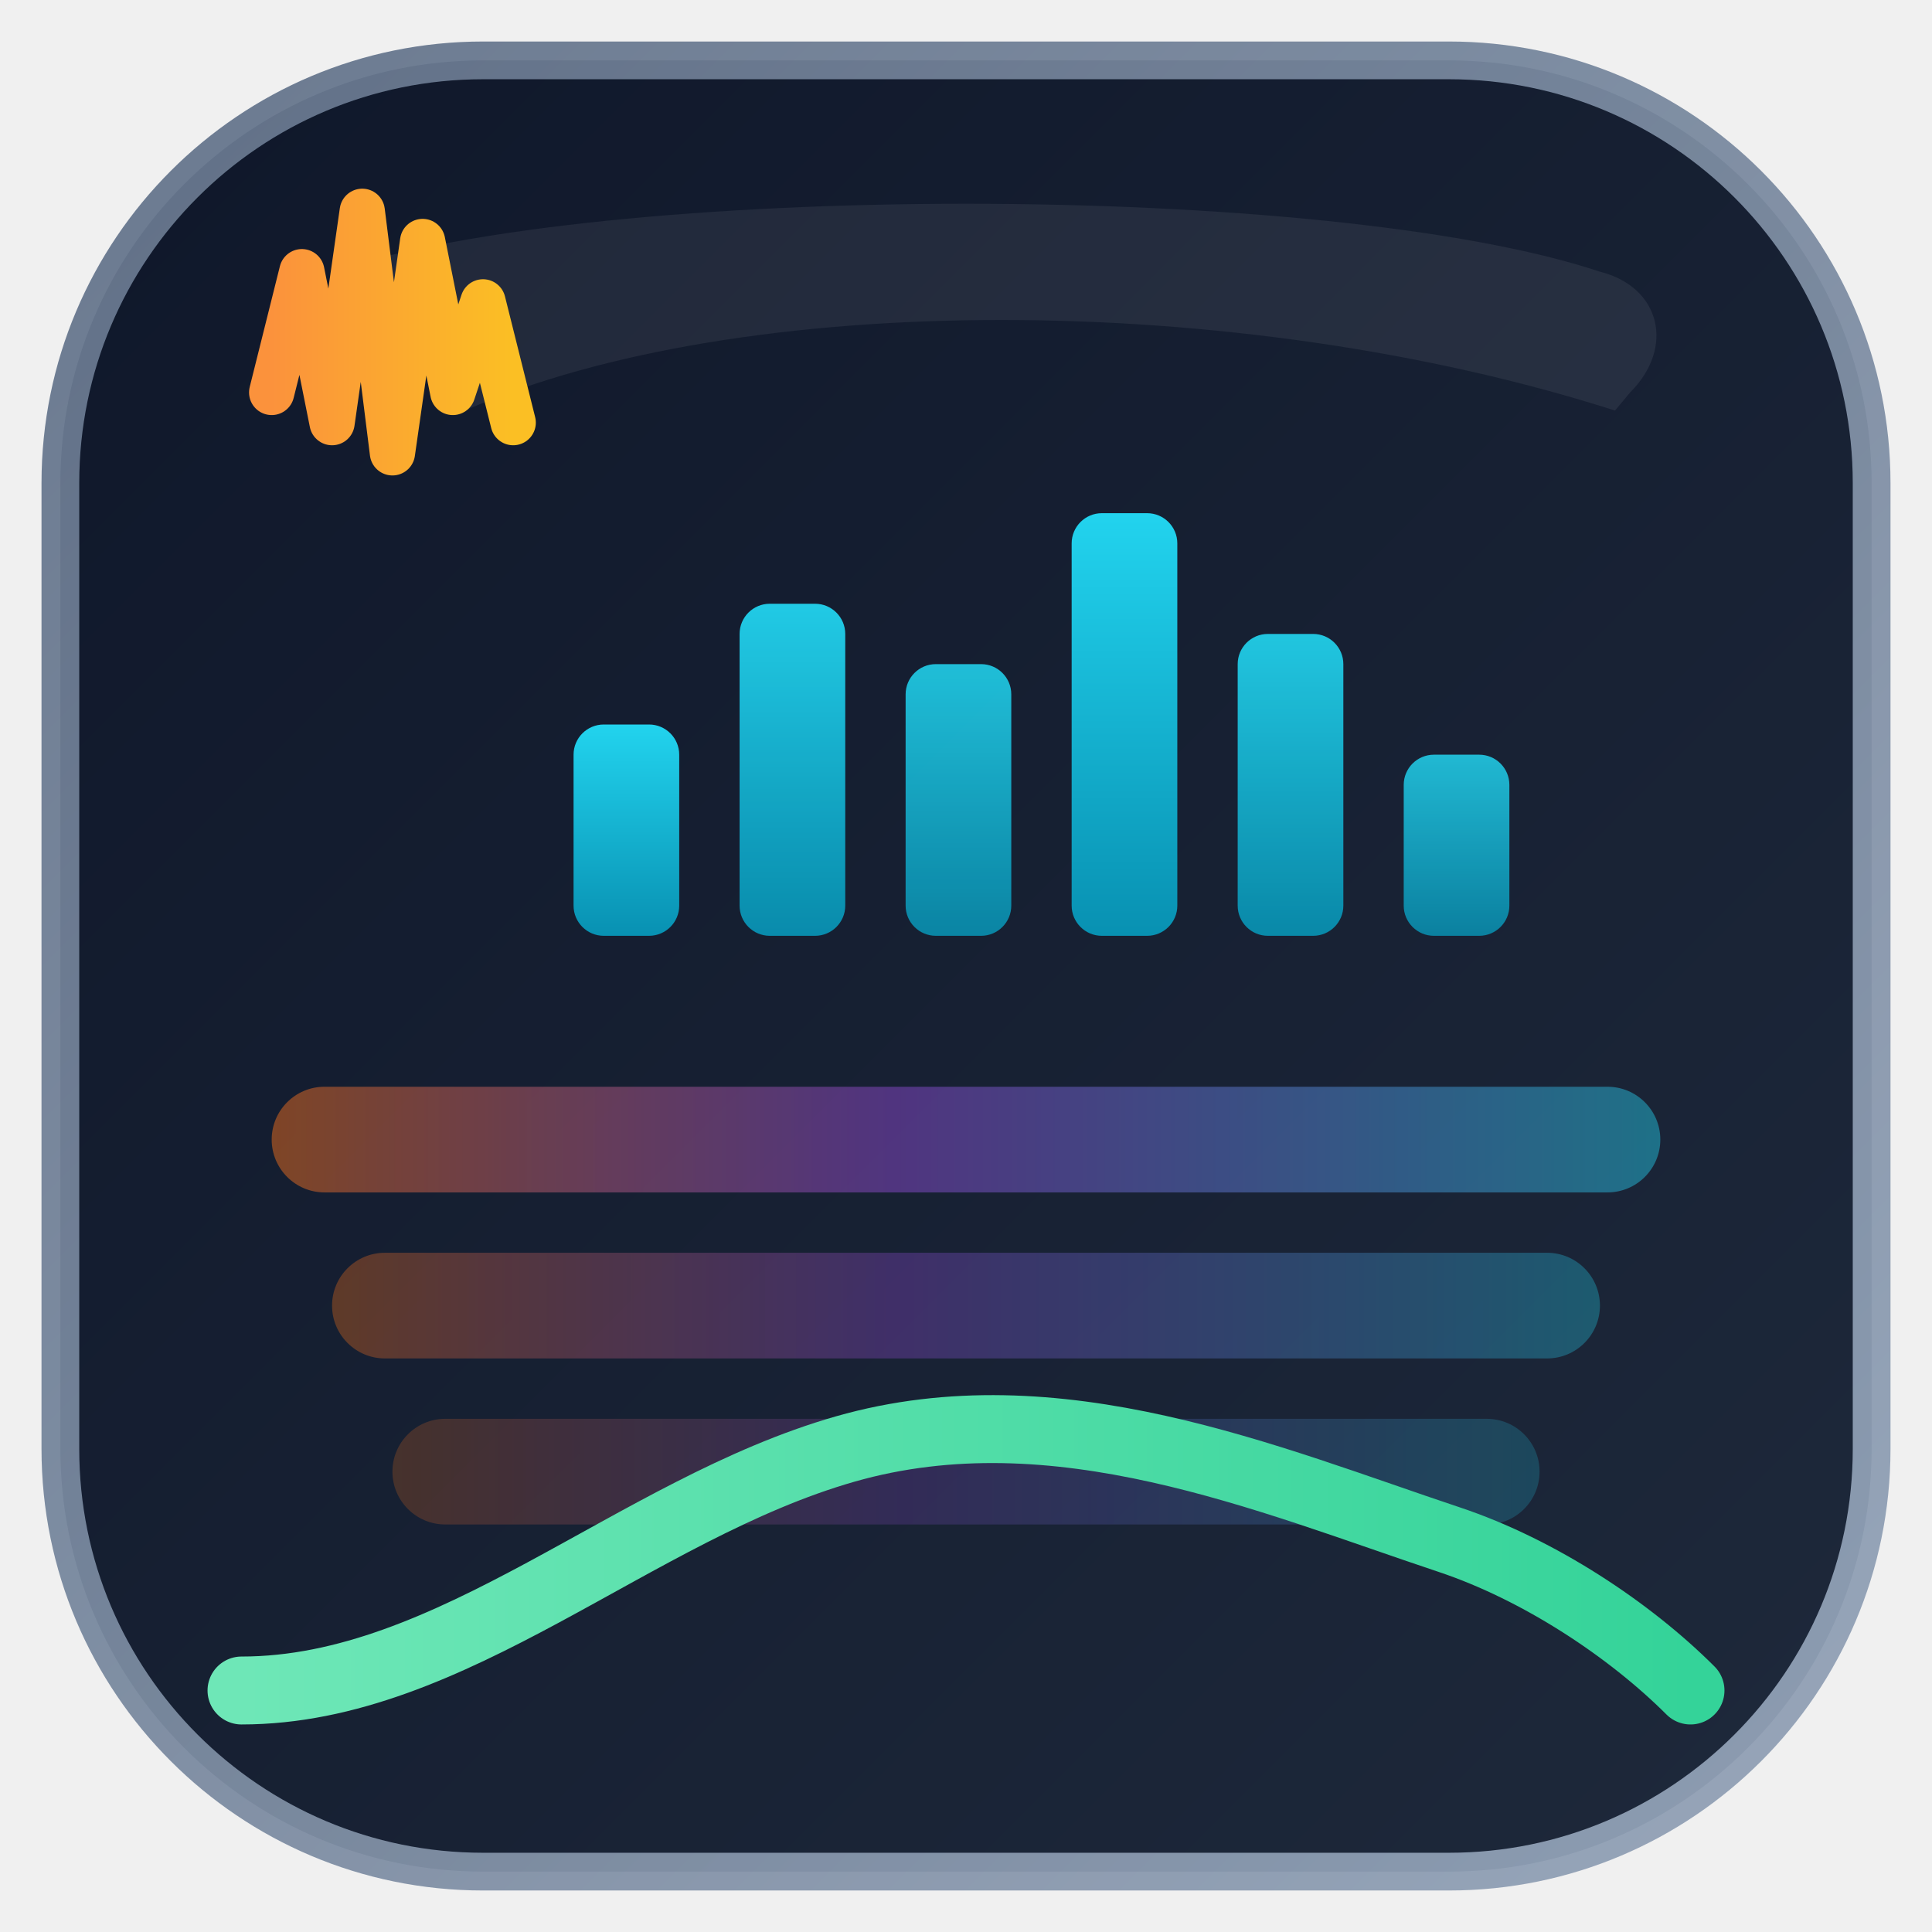
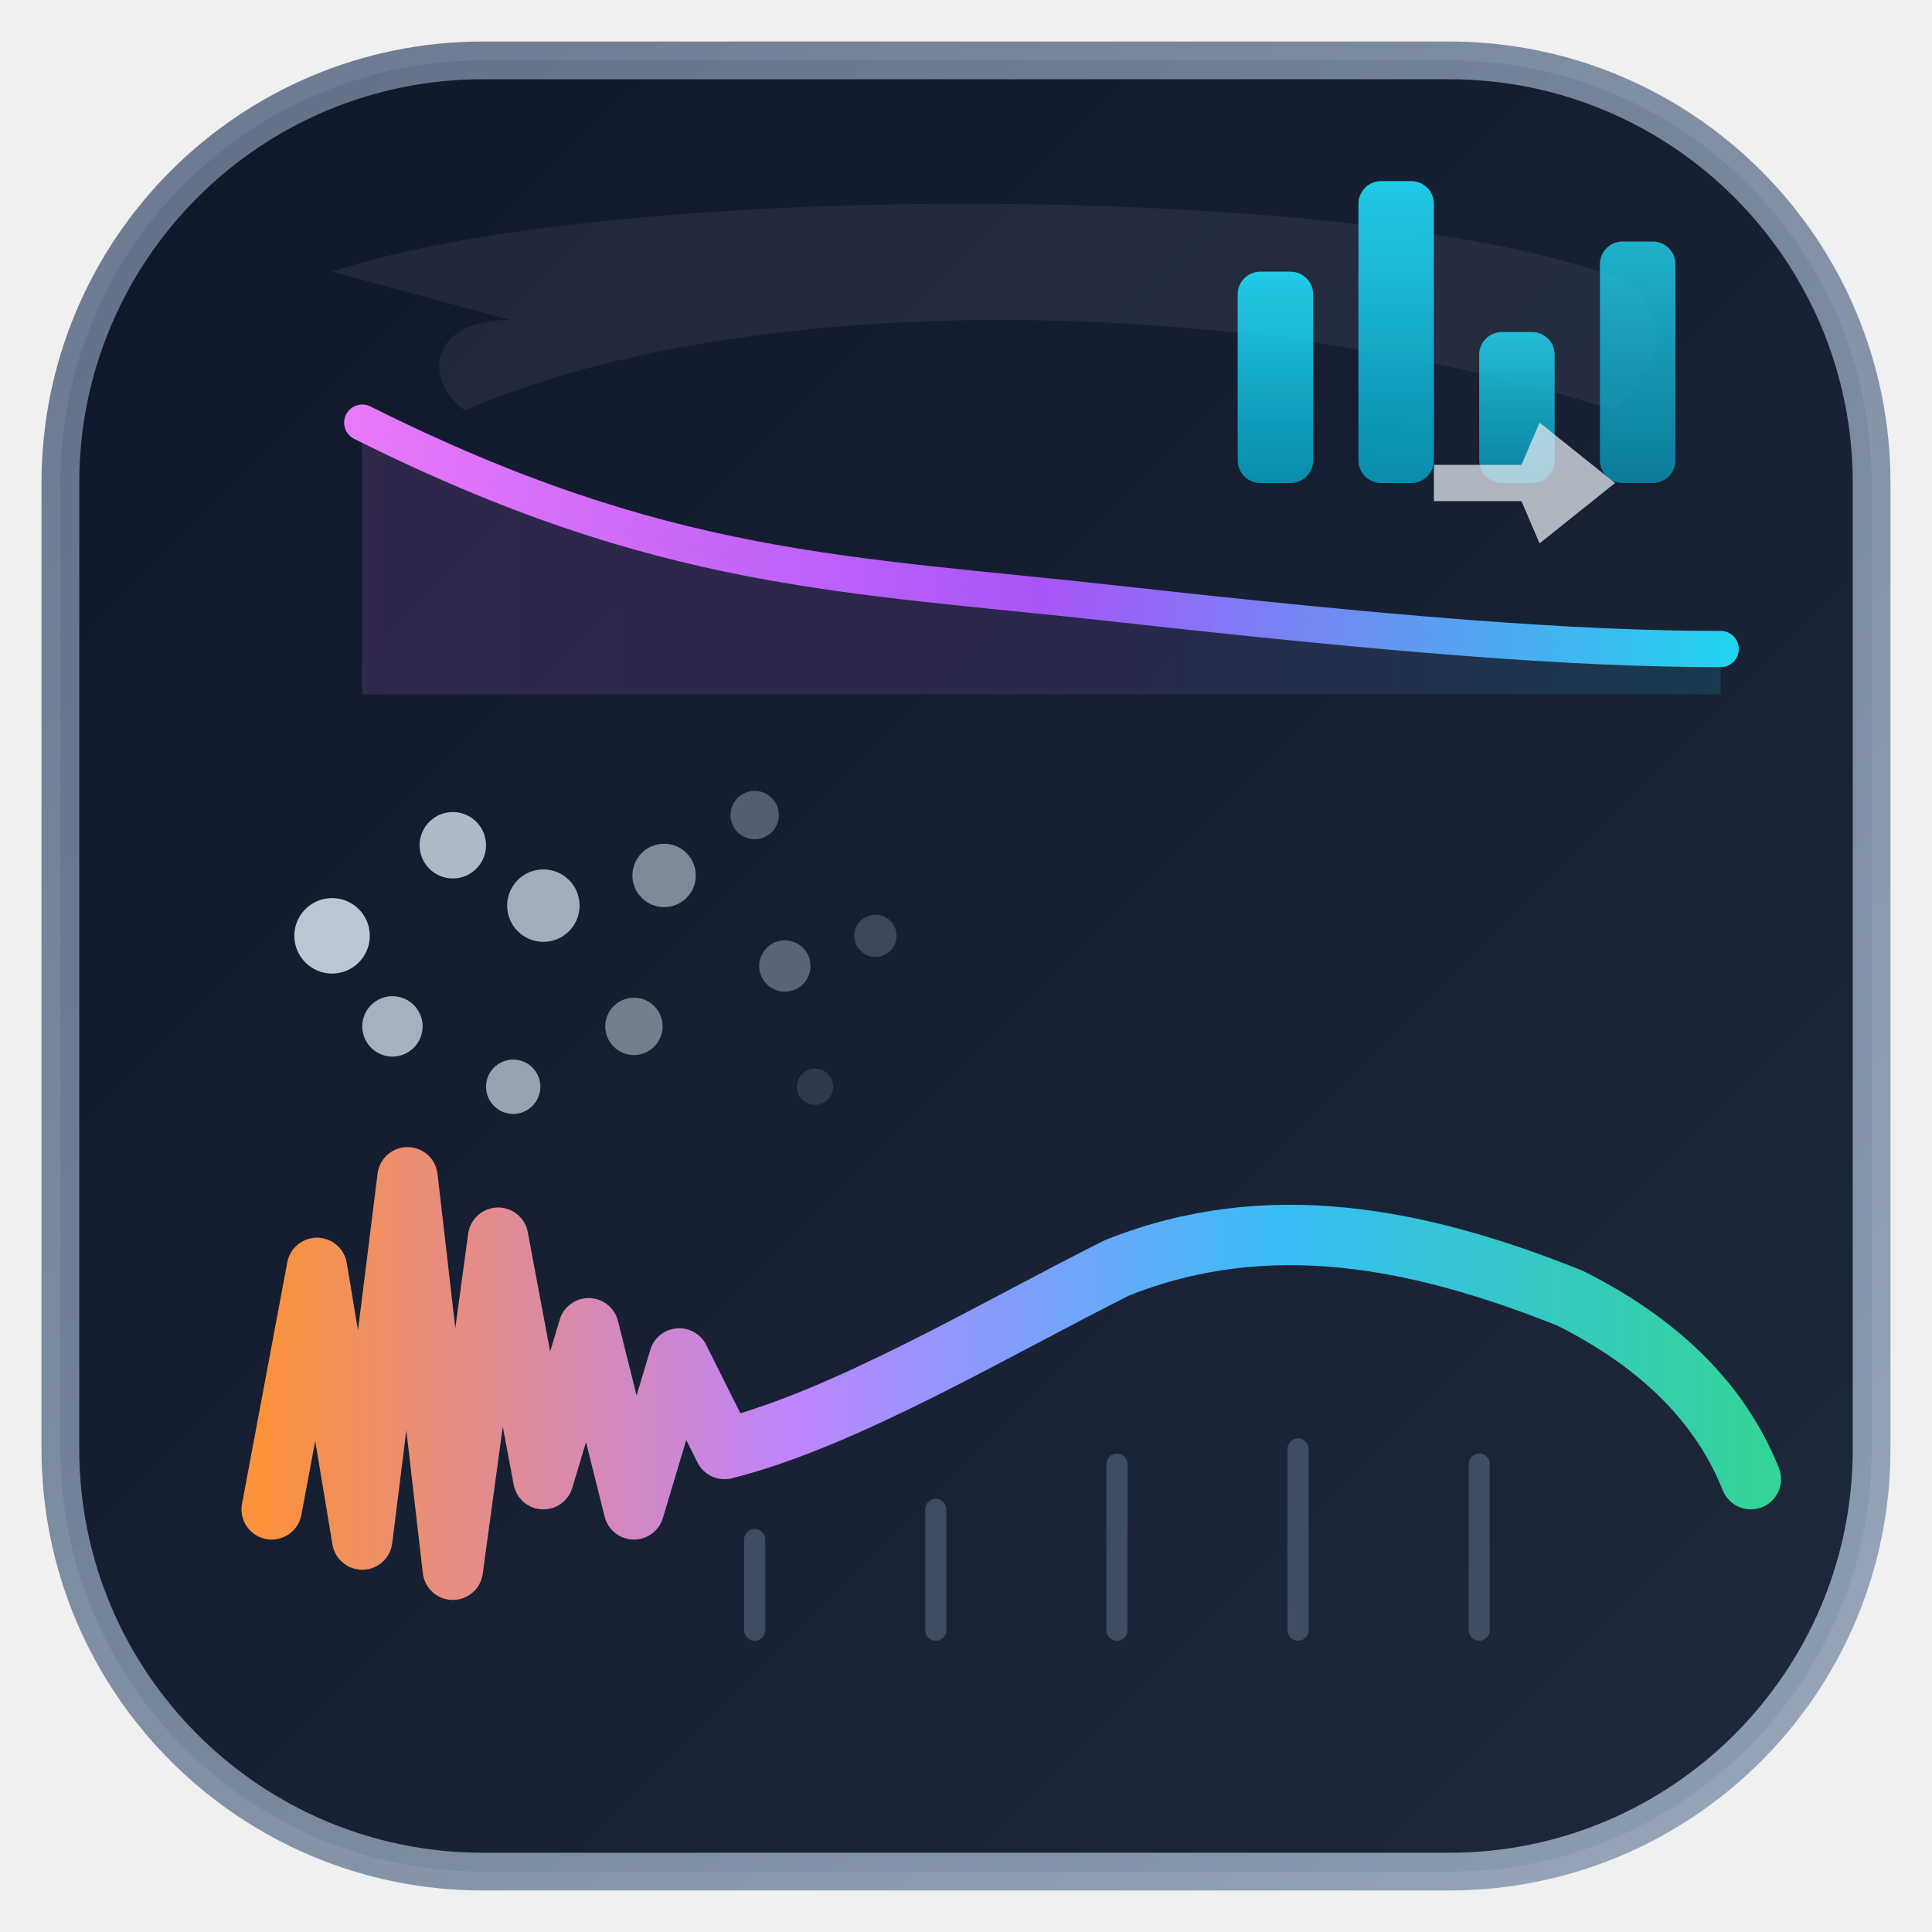
- <svg xmlns="http://www.w3.org/2000/svg" viewBox="0 0 128 128" role="img" aria-label="MiDiff: noisy input, MIDI conditioning, spectrogram, enhanced waveform">
+ <svg xmlns="http://www.w3.org/2000/svg" viewBox="0 0 128 128" role="img" aria-label="MiDiff: reverse diffusion denoising, MIDI-conditioned audio enhancement">
  <defs>
    <linearGradient id="lgBg" x1="0%" y1="0%" x2="100%" y2="100%">
      <stop offset="0%" stop-color="#0f172a" />
      <stop offset="100%" stop-color="#1e293b" />
    </linearGradient>
    <linearGradient id="lgRim" x1="0%" y1="0%" x2="100%" y2="100%">
      <stop offset="0%" stop-color="#64748b" />
      <stop offset="100%" stop-color="#94a3b8" />
    </linearGradient>
+     <linearGradient id="sigmaCurve" x1="0%" y1="0%" x2="100%" y2="0%">
+       <stop offset="0%" stop-color="#e879f9" />
+       <stop offset="50%" stop-color="#a855f7" />
+       <stop offset="100%" stop-color="#22d3ee" />
+     </linearGradient>
+     <linearGradient id="pathDenoise" x1="0%" y1="0%" x2="100%" y2="0%">
+       <stop offset="0%" stop-color="#fb923c" />
+       <stop offset="35%" stop-color="#c084fc" />
+       <stop offset="68%" stop-color="#38bdf8" />
+       <stop offset="100%" stop-color="#34d399" />
+     </linearGradient>
    <linearGradient id="midiBars" x1="0%" y1="100%" x2="0%" y2="0%">
      <stop offset="0%" stop-color="#0891b2" />
      <stop offset="100%" stop-color="#22d3ee" />
    </linearGradient>
-     <linearGradient id="heatBand" x1="0%" y1="0%" x2="100%" y2="0%">
-       <stop offset="0%" stop-color="#f97316" stop-opacity="0.9" />
-       <stop offset="45%" stop-color="#a855f7" stop-opacity="0.75" />
-       <stop offset="100%" stop-color="#22d3ee" stop-opacity="0.85" />
-     </linearGradient>
-     <linearGradient id="waveOut" x1="0%" y1="0%" x2="100%" y2="0%">
-       <stop offset="0%" stop-color="#6ee7b7" />
-       <stop offset="100%" stop-color="#34d399" />
-     </linearGradient>
-     <linearGradient id="noisyIn" x1="0%" y1="0%" x2="100%" y2="0%">
-       <stop offset="0%" stop-color="#fb923c" />
-       <stop offset="100%" stop-color="#fbbf24" />
-     </linearGradient>
  </defs>
  <rect x="4" y="4" width="120" height="120" rx="28" fill="url(#lgBg)" />
-   <path d="M22 18c18-6 66-6 84 0 4 1 5 5 2 8l-1 1.2c-25-8-58-8-76.2 0-2.8-2-2.4-6 3-6z" fill="#ffffff" opacity="0.07" />
+   <path d="M22 18c18-6 66-6 84 0 4 1 5 5 2 8l-1 1.2c-25-8-58-8-76.2 0-2.8-2-2.4-6 3-6z" fill="#ffffff" opacity="0.06" />
  <rect x="4" y="4" width="120" height="120" rx="28" fill="none" stroke="url(#lgRim)" stroke-width="2.5" opacity="0.95" />
-   <path d="M 18 26 L 20 18 L 22 28 L 24 14 L 26 30 L 28 16 L 30 26 L 32 20 L 34 28" fill="none" stroke="url(#noisyIn)" stroke-width="3" stroke-linecap="round" stroke-linejoin="round" />
-   <g transform="translate(38, 34)">
-     <rect x="0" y="14" width="7" height="14" rx="2" fill="url(#midiBars)" />
-     <rect x="11" y="6" width="7" height="22" rx="2" fill="url(#midiBars)" opacity="0.95" />
-     <rect x="22" y="10" width="7" height="18" rx="2" fill="url(#midiBars)" opacity="0.88" />
-     <rect x="33" y="0" width="7" height="28" rx="2" fill="url(#midiBars)" />
-     <rect x="44" y="8" width="7" height="20" rx="2" fill="url(#midiBars)" opacity="0.92" />
-     <rect x="55" y="16" width="7" height="12" rx="2" fill="url(#midiBars)" opacity="0.85" />
+   <path d="M 24 28 C 44 38 56 38 74 40 S 104 43 114 43" fill="none" stroke="url(#sigmaCurve)" stroke-width="2.4" stroke-linecap="round" />
+   <path d="M 24 28 C 44 38 56 38 74 40 S 104 43 114 43 L 114 46 L 24 46 Z" fill="url(#sigmaCurve)" opacity="0.14" />
+   <g transform="translate(82, 12)" opacity="0.95">
+     <rect x="0" y="6" width="5" height="14" rx="1.5" fill="url(#midiBars)" />
+     <rect x="8" y="0" width="5" height="20" rx="1.5" fill="url(#midiBars)" />
+     <rect x="16" y="10" width="5" height="10" rx="1.5" fill="url(#midiBars)" opacity="0.9" />
+     <rect x="24" y="4" width="5" height="16" rx="1.5" fill="url(#midiBars)" opacity="0.85" />
  </g>
-   <rect x="18" y="72" width="92" height="7" rx="3.5" fill="url(#heatBand)" opacity="0.52" />
-   <rect x="22" y="83" width="84" height="7" rx="3.5" fill="url(#heatBand)" opacity="0.36" />
-   <rect x="26" y="94" width="76" height="7" rx="3.5" fill="url(#heatBand)" opacity="0.24" />
-   <path d="M 16 112 C 30 112 42 100 56 96 C 70 92 84 98 96 102 C 102 104 108 108 112 112" fill="none" stroke="url(#waveOut)" stroke-width="4.5" stroke-linecap="round" />
+   <g fill="#cbd5e1">
+     <circle cx="22" cy="62" r="2.5" opacity="0.92" />
+     <circle cx="30" cy="56" r="2.2" opacity="0.85" />
+     <circle cx="26" cy="68" r="2" opacity="0.8" />
+     <circle cx="36" cy="60" r="2.4" opacity="0.78" />
+     <circle cx="34" cy="72" r="1.8" opacity="0.72" />
+     <circle cx="44" cy="58" r="2.1" opacity="0.58" />
+     <circle cx="42" cy="68" r="1.9" opacity="0.52" />
+     <circle cx="52" cy="64" r="1.7" opacity="0.38" />
+     <circle cx="50" cy="54" r="1.6" opacity="0.35" />
+     <circle cx="58" cy="62" r="1.4" opacity="0.22" />
+     <circle cx="54" cy="72" r="1.2" opacity="0.14" />
+   </g>
+   <path d="M 18 100 L 21 84 L 24 102 L 27 78 L 30 104 L 33 82 L 36 98 L 39 88 L 42 100 L 45 90 L 48 96        C 56 94 66 88 74 84 C 84 80 94 82 104 86 C 110 89 114 93 116 98" fill="none" stroke="url(#pathDenoise)" stroke-width="4" stroke-linecap="round" stroke-linejoin="round" />
+   <g stroke="#64748b" stroke-width="1.4" stroke-linecap="round" opacity="0.5">
+     <line x1="50" y1="102" x2="50" y2="108" />
+     <line x1="62" y1="100" x2="62" y2="108" />
+     <line x1="74" y1="97" x2="74" y2="108" />
+     <line x1="86" y1="96" x2="86" y2="108" />
+     <line x1="98" y1="97" x2="98" y2="108" />
+   </g>
+   <g fill="#e2e8f0" opacity="0.75">
+     <path d="M 102 28 l5 4 l-5 4 l-1.2-2.8 h-5.8 v-2.4 h5.8 z" />
+   </g>
</svg>
